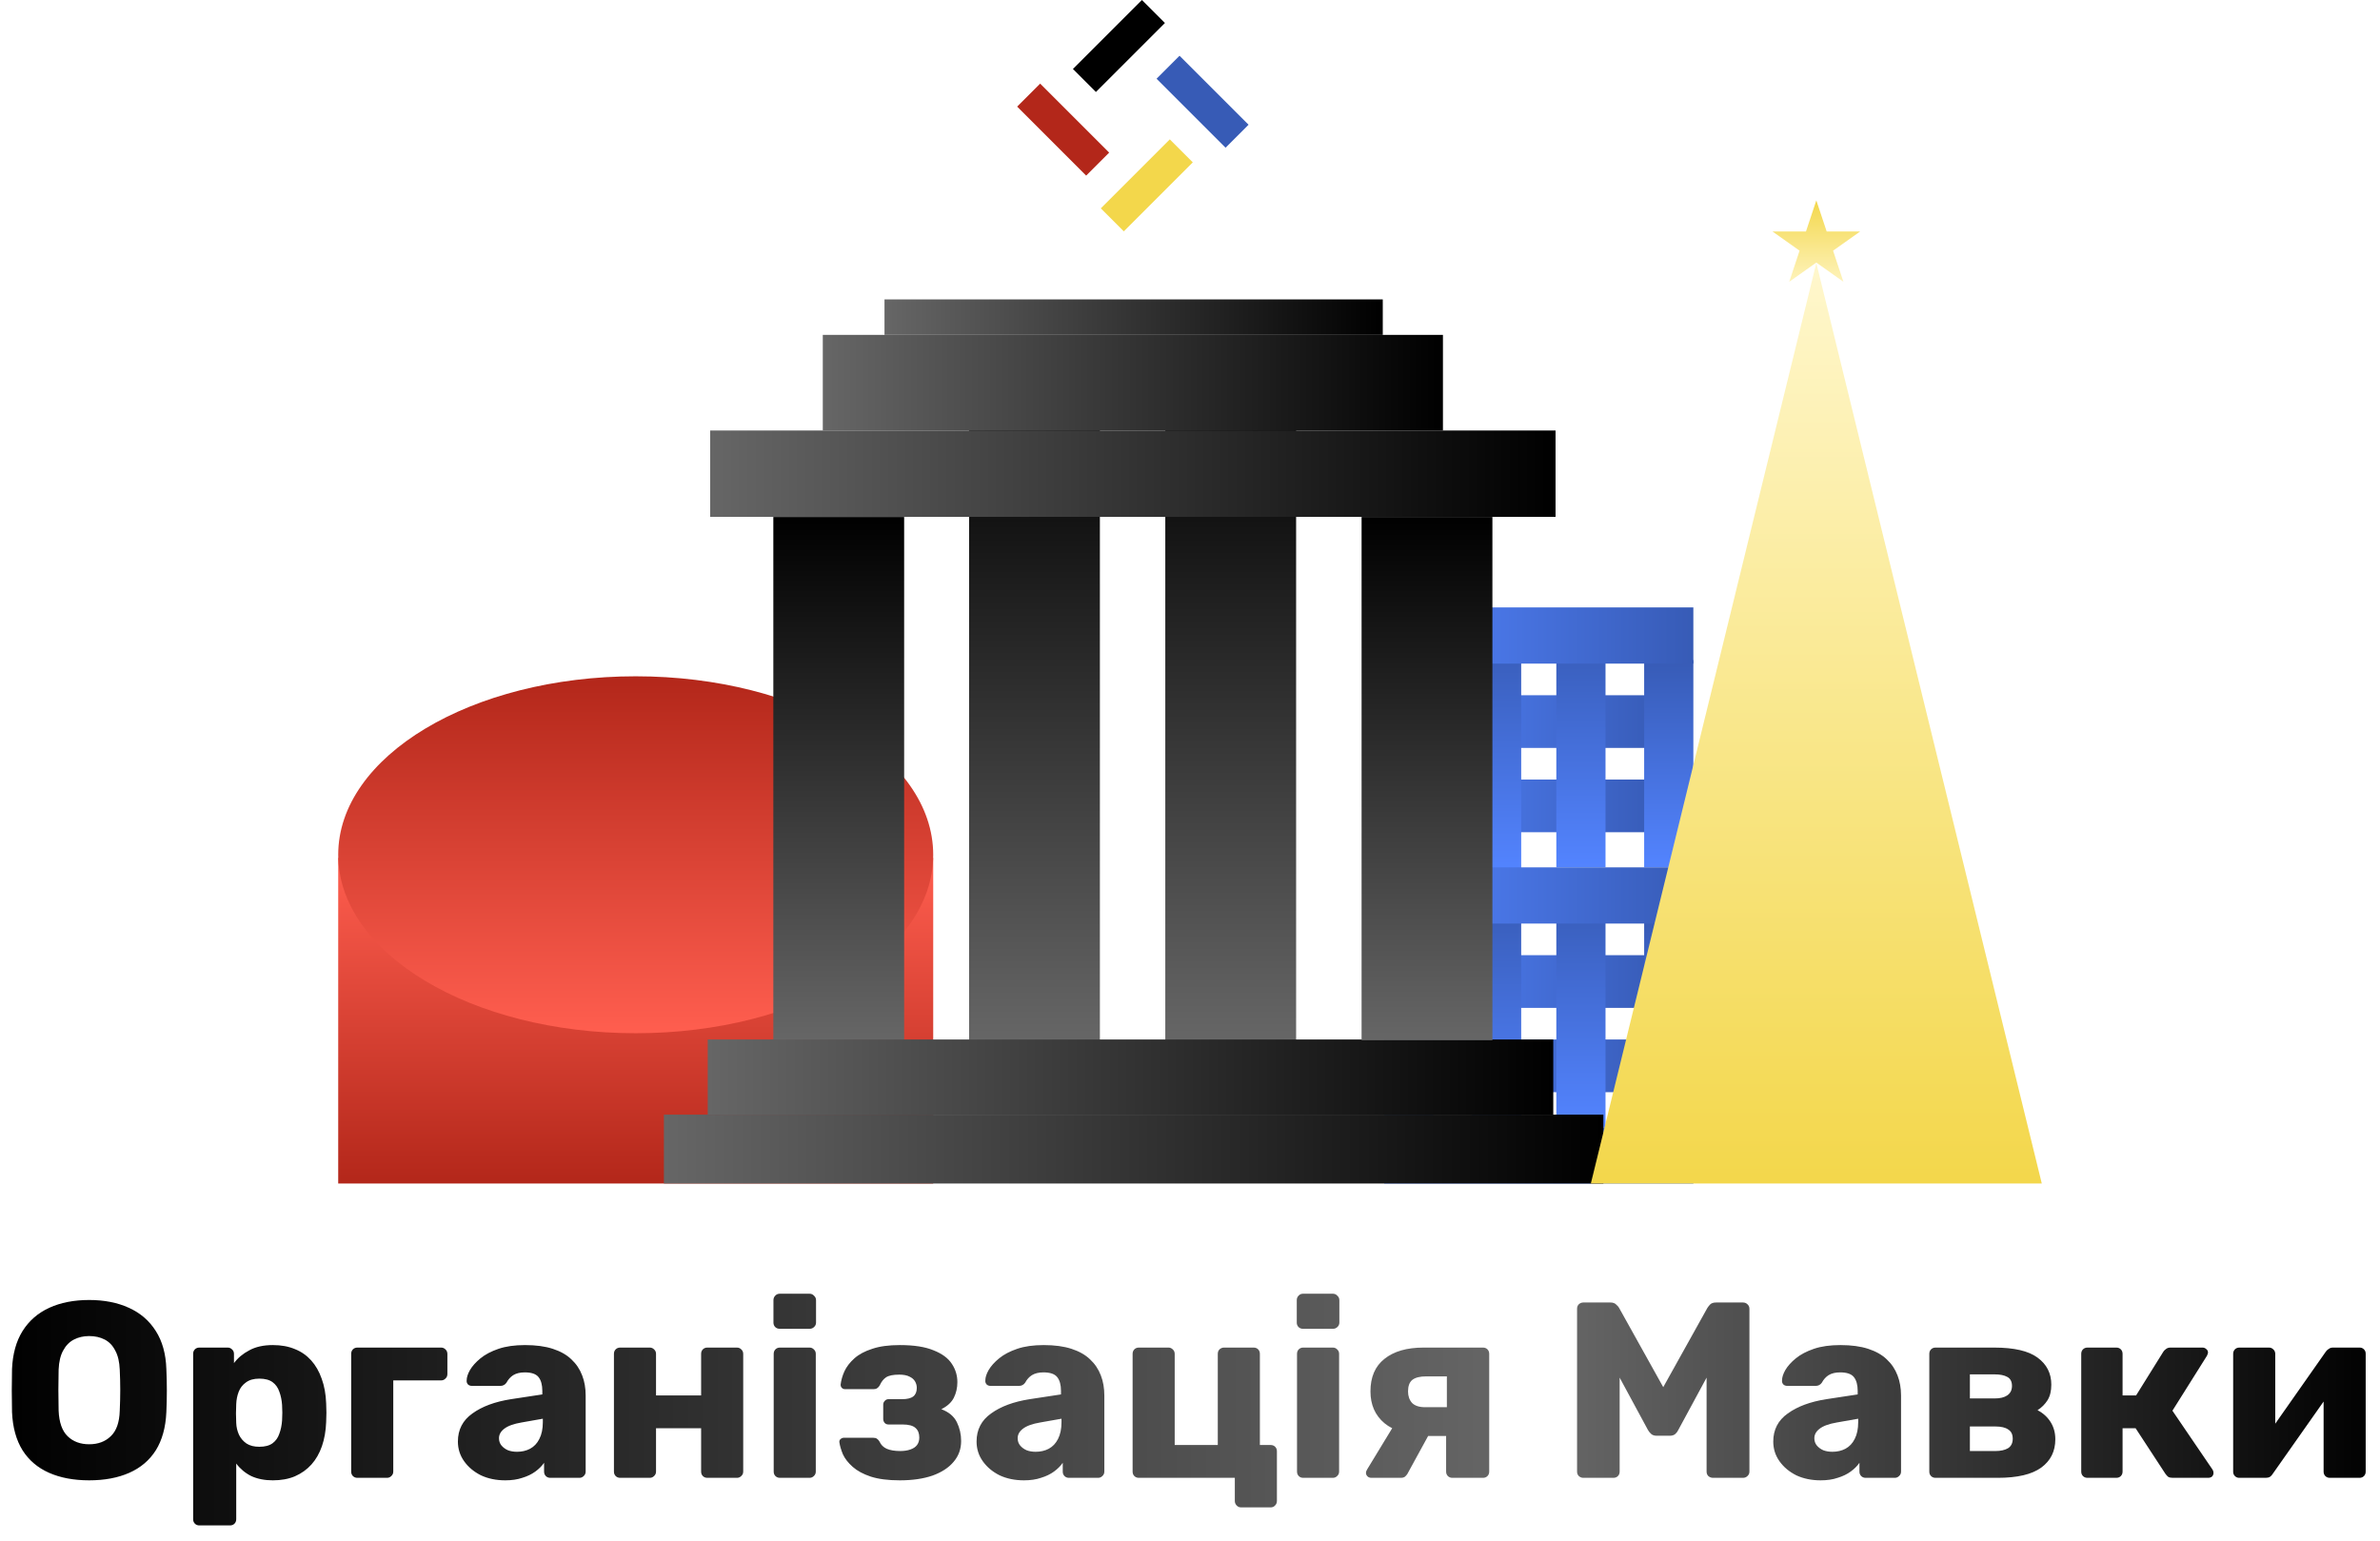
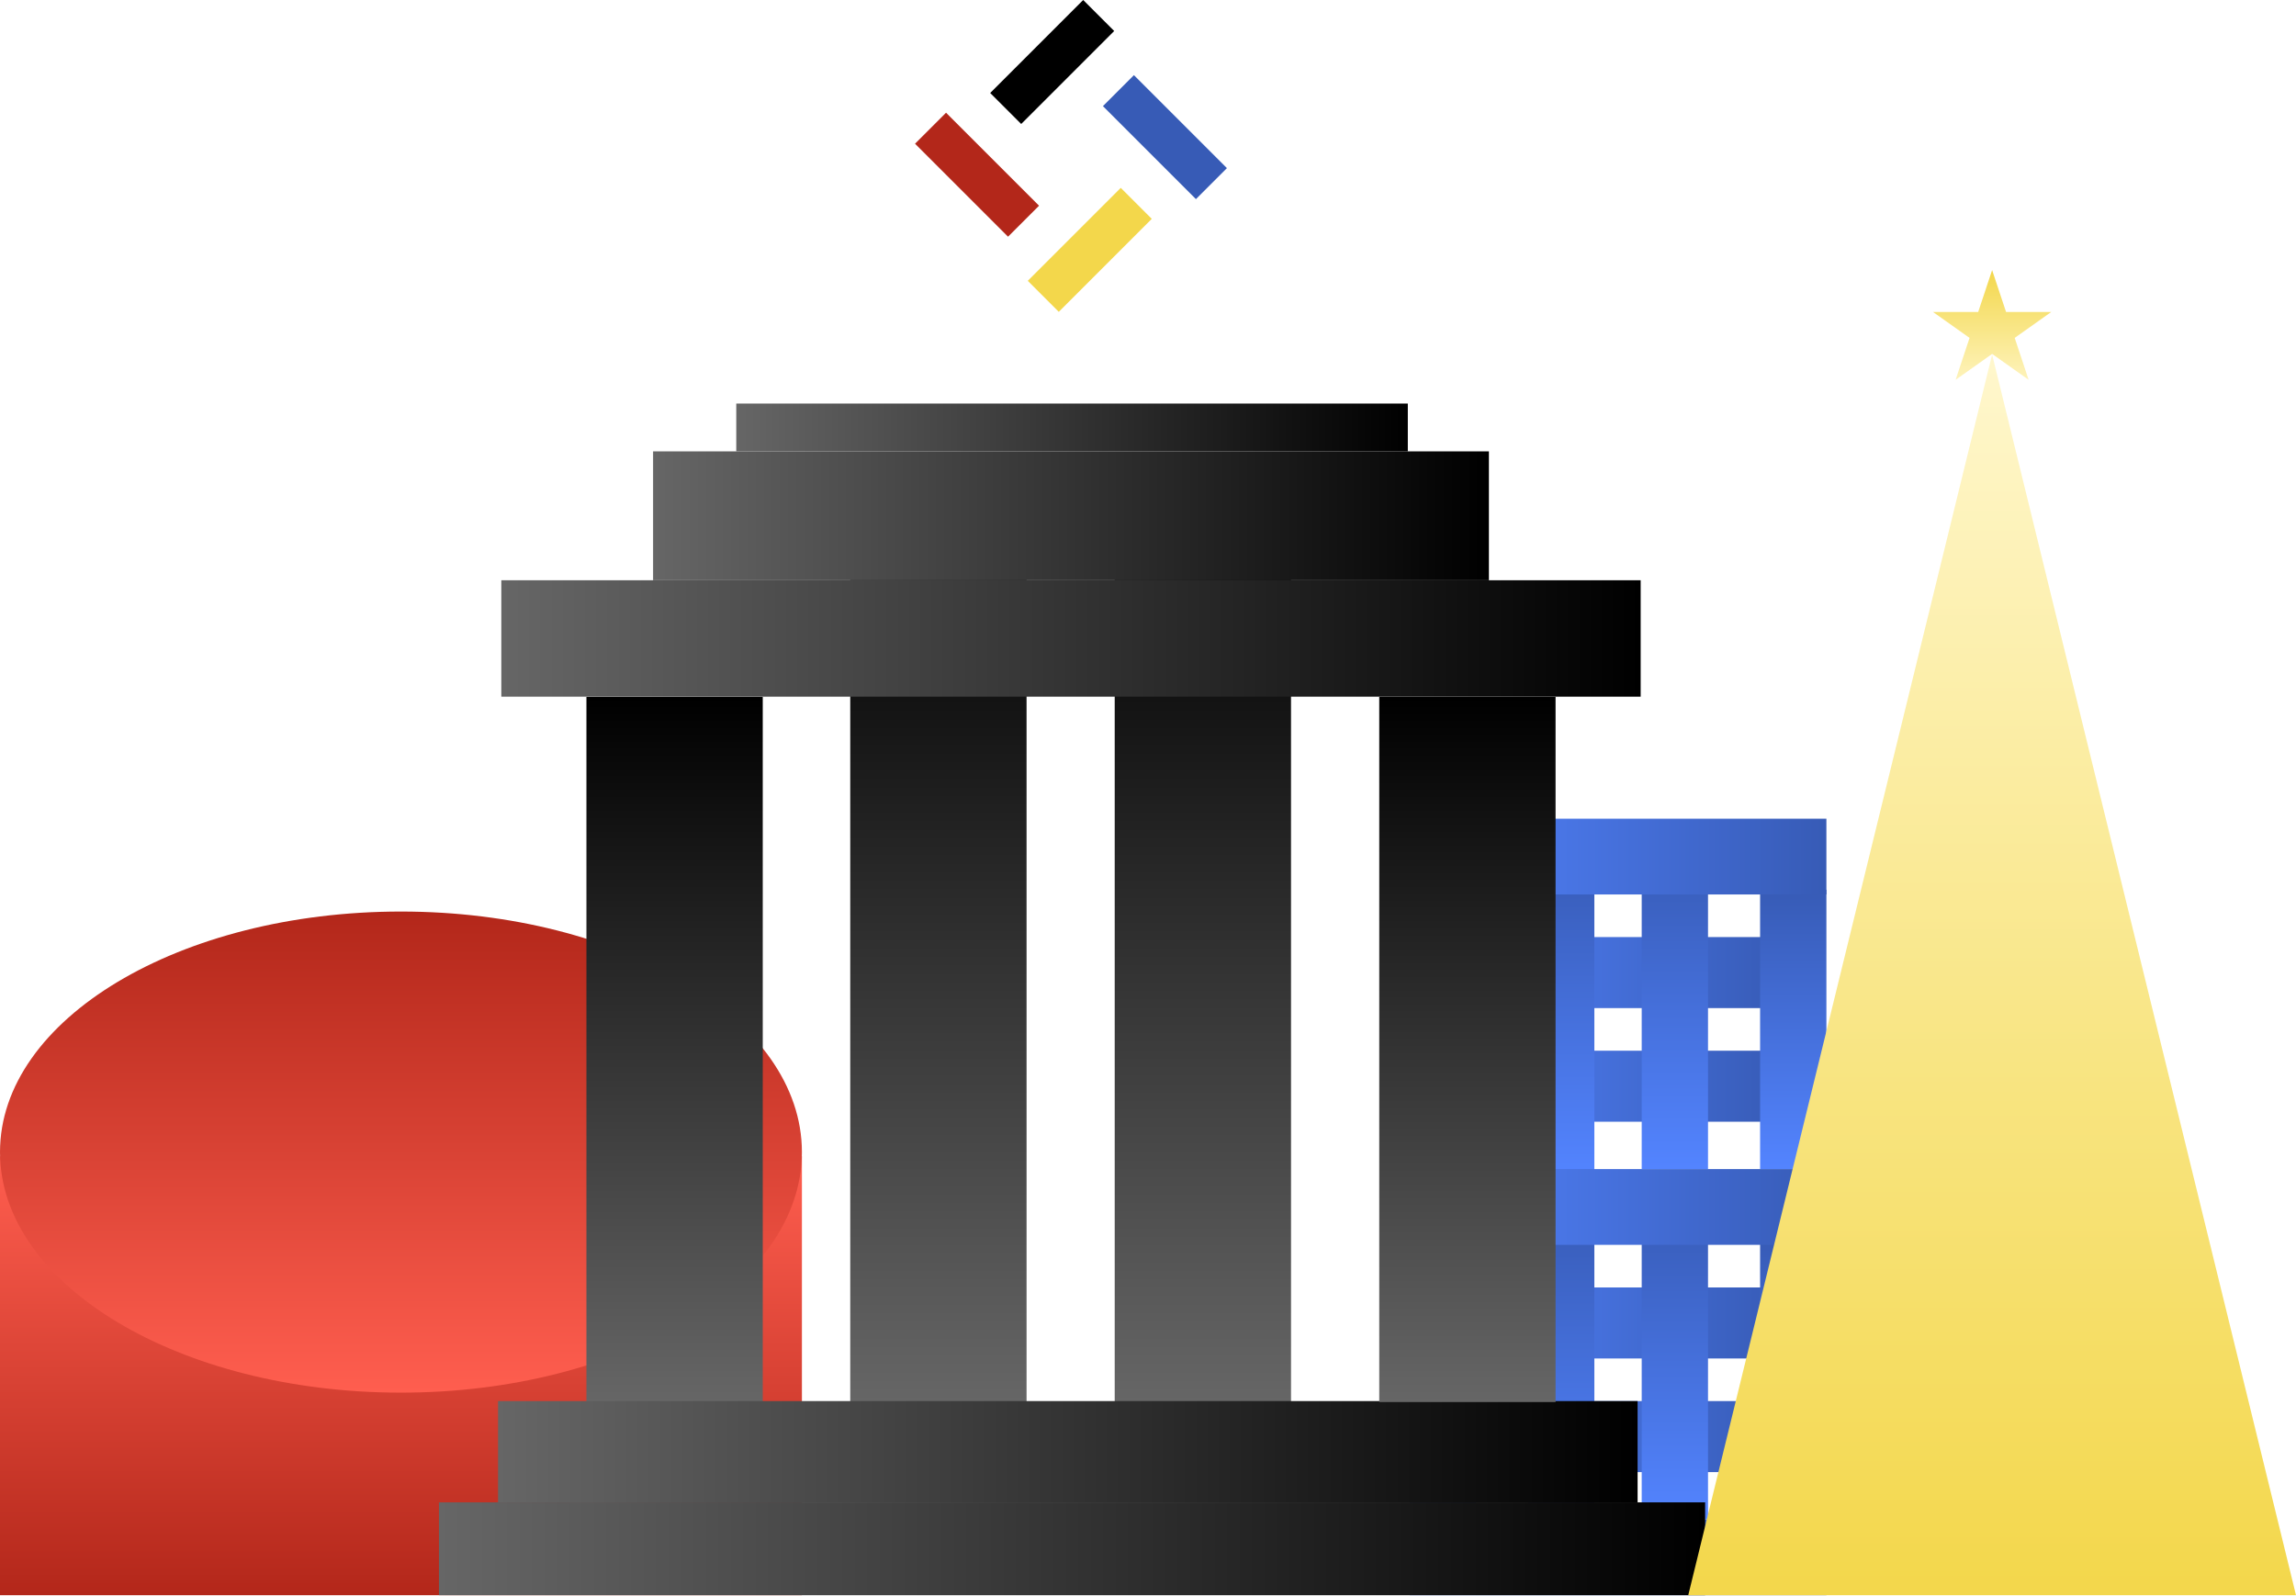
- <svg xmlns="http://www.w3.org/2000/svg" viewBox="0 0 380 246" fill="none">
-   <path d="M14.24 236.4C11.787 236.4 9.653 236 7.84 235.2C6.027 234.4 4.613 233.2 3.6 231.6C2.587 229.973 2.027 227.947 1.92 225.52C1.893 224.373 1.88 223.227 1.88 222.08C1.88 220.933 1.893 219.773 1.92 218.6C2.027 216.2 2.587 214.187 3.6 212.56C4.64 210.907 6.067 209.667 7.88 208.84C9.693 208.013 11.813 207.6 14.24 207.6C16.64 207.6 18.747 208.013 20.56 208.84C22.4 209.667 23.84 210.907 24.88 212.56C25.92 214.187 26.48 216.2 26.56 218.6C26.613 219.773 26.64 220.933 26.64 222.08C26.64 223.227 26.613 224.373 26.56 225.52C26.453 227.947 25.893 229.973 24.88 231.6C23.867 233.2 22.453 234.4 20.64 235.2C18.827 236 16.693 236.4 14.24 236.4ZM14.24 230.64C15.653 230.64 16.8 230.213 17.68 229.36C18.587 228.507 19.067 227.147 19.12 225.28C19.173 224.107 19.2 223 19.2 221.96C19.2 220.92 19.173 219.84 19.12 218.72C19.067 217.467 18.827 216.453 18.4 215.68C18 214.88 17.44 214.293 16.72 213.92C16 213.547 15.173 213.36 14.24 213.36C13.333 213.36 12.52 213.547 11.8 213.92C11.08 214.293 10.507 214.88 10.08 215.68C9.653 216.453 9.413 217.467 9.36 218.72C9.333 219.84 9.32 220.92 9.32 221.96C9.32 223 9.333 224.107 9.36 225.28C9.44 227.147 9.92 228.507 10.8 229.36C11.68 230.213 12.827 230.64 14.24 230.64ZM31.837 243.6C31.543 243.6 31.303 243.507 31.117 243.32C30.93 243.133 30.837 242.893 30.837 242.6V216.2C30.837 215.907 30.93 215.667 31.117 215.48C31.303 215.293 31.543 215.2 31.837 215.2H36.357C36.623 215.2 36.85 215.293 37.037 215.48C37.25 215.667 37.357 215.907 37.357 216.2V217.68C37.97 216.853 38.783 216.173 39.797 215.64C40.81 215.08 42.063 214.8 43.557 214.8C44.89 214.8 46.063 215.013 47.077 215.44C48.09 215.84 48.957 216.44 49.677 217.24C50.397 218.04 50.957 219.013 51.357 220.16C51.783 221.307 52.023 222.627 52.077 224.12C52.103 224.653 52.117 225.147 52.117 225.6C52.117 226.053 52.103 226.547 52.077 227.08C52.023 228.52 51.797 229.813 51.397 230.96C50.997 232.107 50.437 233.08 49.717 233.88C48.997 234.68 48.117 235.307 47.077 235.76C46.063 236.187 44.89 236.4 43.557 236.4C42.25 236.4 41.103 236.173 40.117 235.72C39.157 235.24 38.357 234.573 37.717 233.72V242.6C37.717 242.893 37.623 243.133 37.437 243.32C37.25 243.507 37.01 243.6 36.717 243.6H31.837ZM41.397 231.04C42.303 231.04 43.01 230.853 43.517 230.48C44.023 230.107 44.383 229.6 44.597 228.96C44.837 228.32 44.983 227.613 45.037 226.84C45.09 226.013 45.09 225.187 45.037 224.36C44.983 223.587 44.837 222.88 44.597 222.24C44.383 221.6 44.023 221.093 43.517 220.72C43.01 220.347 42.303 220.16 41.397 220.16C40.517 220.16 39.81 220.36 39.277 220.76C38.743 221.133 38.357 221.627 38.117 222.24C37.877 222.853 37.743 223.52 37.717 224.24C37.69 224.747 37.677 225.24 37.677 225.72C37.677 226.2 37.69 226.707 37.717 227.24C37.743 227.907 37.89 228.533 38.157 229.12C38.423 229.68 38.823 230.147 39.357 230.52C39.89 230.867 40.57 231.04 41.397 231.04ZM57.071 236C56.778 236 56.538 235.907 56.351 235.72C56.164 235.533 56.071 235.293 56.071 235V216.2C56.071 215.907 56.164 215.667 56.351 215.48C56.538 215.293 56.778 215.2 57.071 215.2H70.431C70.698 215.2 70.924 215.293 71.111 215.48C71.324 215.667 71.431 215.907 71.431 216.2V219.44C71.431 219.733 71.324 219.973 71.111 220.16C70.924 220.347 70.698 220.44 70.431 220.44H62.791V235C62.791 235.293 62.684 235.533 62.471 235.72C62.284 235.907 62.058 236 61.791 236H57.071ZM80.67 236.4C79.23 236.4 77.937 236.133 76.79 235.6C75.67 235.04 74.777 234.293 74.11 233.36C73.444 232.427 73.11 231.373 73.11 230.2C73.11 228.307 73.884 226.813 75.43 225.72C76.977 224.6 79.03 223.84 81.59 223.44L86.59 222.68V222.12C86.59 221.16 86.39 220.427 85.99 219.92C85.59 219.413 84.857 219.16 83.79 219.16C83.044 219.16 82.43 219.307 81.95 219.6C81.497 219.893 81.137 220.293 80.87 220.8C80.63 221.147 80.297 221.32 79.87 221.32H75.39C75.097 221.32 74.87 221.24 74.71 221.08C74.55 220.893 74.484 220.68 74.51 220.44C74.51 219.96 74.684 219.413 75.03 218.8C75.404 218.16 75.964 217.533 76.71 216.92C77.457 216.307 78.417 215.8 79.59 215.4C80.764 215 82.177 214.8 83.83 214.8C85.564 214.8 87.044 215 88.27 215.4C89.497 215.8 90.484 216.36 91.23 217.08C92.004 217.8 92.577 218.653 92.95 219.64C93.324 220.6 93.51 221.667 93.51 222.84V235C93.51 235.293 93.404 235.533 93.19 235.72C93.004 235.907 92.777 236 92.51 236H87.87C87.577 236 87.337 235.907 87.15 235.72C86.964 235.533 86.87 235.293 86.87 235V233.6C86.524 234.107 86.057 234.573 85.47 235C84.884 235.427 84.19 235.76 83.39 236C82.617 236.267 81.71 236.4 80.67 236.4ZM82.55 231.84C83.324 231.84 84.017 231.68 84.63 231.36C85.27 231.013 85.764 230.493 86.11 229.8C86.484 229.08 86.67 228.187 86.67 227.12V226.56L83.27 227.16C82.017 227.373 81.097 227.707 80.51 228.16C79.95 228.587 79.67 229.093 79.67 229.68C79.67 230.133 79.804 230.52 80.07 230.84C80.337 231.16 80.684 231.413 81.11 231.6C81.537 231.76 82.017 231.84 82.55 231.84ZM99.024 236C98.731 236 98.491 235.907 98.304 235.72C98.117 235.533 98.024 235.293 98.024 235V216.2C98.024 215.907 98.117 215.667 98.304 215.48C98.491 215.293 98.731 215.2 99.024 215.2H103.744C104.011 215.2 104.237 215.293 104.424 215.48C104.637 215.667 104.744 215.907 104.744 216.2V222.84H111.944V216.2C111.944 215.907 112.037 215.667 112.224 215.48C112.411 215.293 112.651 215.2 112.944 215.2H117.664C117.931 215.2 118.157 215.293 118.344 215.48C118.557 215.667 118.664 215.907 118.664 216.2V235C118.664 235.293 118.557 235.533 118.344 235.72C118.157 235.907 117.931 236 117.664 236H112.944C112.651 236 112.411 235.907 112.224 235.72C112.037 235.533 111.944 235.293 111.944 235V228.08H104.744V235C104.744 235.293 104.637 235.533 104.424 235.72C104.237 235.907 104.011 236 103.744 236H99.024ZM124.532 236C124.239 236 123.999 235.907 123.812 235.72C123.625 235.533 123.532 235.293 123.532 235V216.2C123.532 215.907 123.625 215.667 123.812 215.48C123.999 215.293 124.239 215.2 124.532 215.2H129.252C129.519 215.2 129.745 215.293 129.932 215.48C130.145 215.667 130.252 215.907 130.252 216.2V235C130.252 235.293 130.145 235.533 129.932 235.72C129.745 235.907 129.519 236 129.252 236H124.532ZM124.492 212.2C124.199 212.2 123.959 212.107 123.772 211.92C123.585 211.733 123.492 211.493 123.492 211.2V207.64C123.492 207.347 123.585 207.107 123.772 206.92C123.959 206.707 124.199 206.6 124.492 206.6H129.252C129.545 206.6 129.785 206.707 129.972 206.92C130.185 207.107 130.292 207.347 130.292 207.64V211.2C130.292 211.493 130.185 211.733 129.972 211.92C129.785 212.107 129.545 212.2 129.252 212.2H124.492ZM143.658 236.4C141.791 236.4 140.245 236.2 139.018 235.8C137.818 235.4 136.858 234.88 136.138 234.24C135.418 233.6 134.898 232.933 134.578 232.24C134.285 231.52 134.098 230.88 134.018 230.32C133.991 230.107 134.058 229.933 134.218 229.8C134.378 229.667 134.551 229.6 134.738 229.6H139.378C139.671 229.6 139.885 229.653 140.018 229.76C140.178 229.867 140.311 230.013 140.418 230.2C140.658 230.733 141.045 231.12 141.578 231.36C142.138 231.6 142.858 231.72 143.738 231.72C144.351 231.72 144.885 231.64 145.338 231.48C145.818 231.32 146.178 231.08 146.418 230.76C146.658 230.44 146.778 230.04 146.778 229.56C146.778 228.893 146.578 228.387 146.178 228.04C145.778 227.667 145.085 227.48 144.098 227.48H141.858C141.618 227.48 141.418 227.4 141.258 227.24C141.098 227.053 141.018 226.84 141.018 226.6V224.32C141.018 224.08 141.098 223.88 141.258 223.72C141.418 223.533 141.618 223.44 141.858 223.44H144.018C144.845 223.44 145.445 223.293 145.818 223C146.191 222.707 146.378 222.253 146.378 221.64C146.378 221.267 146.285 220.92 146.098 220.6C145.911 220.28 145.618 220.027 145.218 219.84C144.818 219.627 144.271 219.52 143.578 219.52C142.591 219.52 141.885 219.667 141.458 219.96C141.058 220.227 140.725 220.653 140.458 221.24C140.351 221.427 140.218 221.573 140.058 221.68C139.925 221.787 139.711 221.84 139.418 221.84H134.938C134.725 221.84 134.551 221.773 134.418 221.64C134.285 221.507 134.218 221.333 134.218 221.12C134.298 220.427 134.498 219.72 134.818 219C135.165 218.253 135.698 217.56 136.418 216.92C137.138 216.28 138.085 215.773 139.258 215.4C140.431 215 141.898 214.8 143.658 214.8C145.925 214.8 147.725 215.08 149.058 215.64C150.418 216.173 151.391 216.893 151.978 217.8C152.565 218.68 152.858 219.653 152.858 220.72C152.858 221.627 152.671 222.453 152.298 223.2C151.925 223.947 151.258 224.56 150.298 225.04C151.498 225.493 152.325 226.187 152.778 227.12C153.231 228.053 153.458 229.053 153.458 230.12C153.458 231.4 153.058 232.507 152.258 233.44C151.485 234.373 150.365 235.107 148.898 235.64C147.431 236.147 145.685 236.4 143.658 236.4ZM163.483 236.4C162.043 236.4 160.749 236.133 159.603 235.6C158.483 235.04 157.589 234.293 156.923 233.36C156.256 232.427 155.923 231.373 155.923 230.2C155.923 228.307 156.696 226.813 158.243 225.72C159.789 224.6 161.843 223.84 164.403 223.44L169.403 222.68V222.12C169.403 221.16 169.203 220.427 168.803 219.92C168.403 219.413 167.669 219.16 166.603 219.16C165.856 219.16 165.243 219.307 164.763 219.6C164.309 219.893 163.949 220.293 163.683 220.8C163.443 221.147 163.109 221.32 162.683 221.32H158.203C157.909 221.32 157.683 221.24 157.523 221.08C157.363 220.893 157.296 220.68 157.323 220.44C157.323 219.96 157.496 219.413 157.843 218.8C158.216 218.16 158.776 217.533 159.523 216.92C160.269 216.307 161.229 215.8 162.403 215.4C163.576 215 164.989 214.8 166.643 214.8C168.376 214.8 169.856 215 171.083 215.4C172.309 215.8 173.296 216.36 174.043 217.08C174.816 217.8 175.389 218.653 175.763 219.64C176.136 220.6 176.323 221.667 176.323 222.84V235C176.323 235.293 176.216 235.533 176.003 235.72C175.816 235.907 175.589 236 175.323 236H170.683C170.389 236 170.149 235.907 169.963 235.72C169.776 235.533 169.683 235.293 169.683 235V233.6C169.336 234.107 168.869 234.573 168.283 235C167.696 235.427 167.003 235.76 166.203 236C165.429 236.267 164.523 236.4 163.483 236.4ZM165.363 231.84C166.136 231.84 166.829 231.68 167.443 231.36C168.083 231.013 168.576 230.493 168.923 229.8C169.296 229.08 169.483 228.187 169.483 227.12V226.56L166.083 227.16C164.829 227.373 163.909 227.707 163.323 228.16C162.763 228.587 162.483 229.093 162.483 229.68C162.483 230.133 162.616 230.52 162.883 230.84C163.149 231.16 163.496 231.413 163.923 231.6C164.349 231.76 164.829 231.84 165.363 231.84ZM198.157 240.72C197.863 240.72 197.623 240.613 197.437 240.4C197.25 240.213 197.157 239.973 197.157 239.68V236H181.837C181.543 236 181.303 235.907 181.117 235.72C180.93 235.533 180.837 235.293 180.837 235V216.2C180.837 215.907 180.93 215.667 181.117 215.48C181.303 215.293 181.543 215.2 181.837 215.2H186.557C186.823 215.2 187.05 215.293 187.237 215.48C187.45 215.667 187.557 215.907 187.557 216.2V230.76H194.437V216.2C194.437 215.907 194.53 215.667 194.717 215.48C194.93 215.293 195.17 215.2 195.437 215.2H200.157C200.45 215.2 200.69 215.293 200.877 215.48C201.063 215.667 201.157 215.907 201.157 216.2V230.76H202.877C203.17 230.76 203.41 230.853 203.597 231.04C203.783 231.227 203.877 231.467 203.877 231.76V239.68C203.877 239.973 203.783 240.213 203.597 240.4C203.41 240.613 203.17 240.72 202.877 240.72H198.157ZM208.087 236C207.793 236 207.553 235.907 207.367 235.72C207.18 235.533 207.087 235.293 207.087 235V216.2C207.087 215.907 207.18 215.667 207.367 215.48C207.553 215.293 207.793 215.2 208.087 215.2H212.807C213.073 215.2 213.3 215.293 213.487 215.48C213.7 215.667 213.807 215.907 213.807 216.2V235C213.807 235.293 213.7 235.533 213.487 235.72C213.3 235.907 213.073 236 212.807 236H208.087ZM208.047 212.2C207.753 212.2 207.513 212.107 207.327 211.92C207.14 211.733 207.047 211.493 207.047 211.2V207.64C207.047 207.347 207.14 207.107 207.327 206.92C207.513 206.707 207.753 206.6 208.047 206.6H212.807C213.1 206.6 213.34 206.707 213.527 206.92C213.74 207.107 213.847 207.347 213.847 207.64V211.2C213.847 211.493 213.74 211.733 213.527 211.92C213.34 212.107 213.1 212.2 212.807 212.2H208.047ZM231.893 236C231.599 236 231.359 235.907 231.173 235.72C230.986 235.533 230.893 235.293 230.893 235V229.32H227.533V229.12C224.706 229.12 222.546 228.507 221.053 227.28C219.559 226.027 218.813 224.333 218.813 222.2C218.813 219.907 219.559 218.173 221.053 217C222.546 215.8 224.626 215.2 227.293 215.2H236.773C237.066 215.2 237.306 215.293 237.493 215.48C237.679 215.667 237.773 215.907 237.773 216.2V235C237.773 235.293 237.679 235.533 237.493 235.72C237.306 235.907 237.066 236 236.773 236H231.893ZM218.973 236C218.706 236 218.493 235.92 218.333 235.76C218.173 235.6 218.093 235.413 218.093 235.2C218.093 235.12 218.106 235.04 218.133 234.96C218.186 234.853 218.239 234.747 218.293 234.64L222.573 227.6L228.413 228.6L224.693 235.4C224.586 235.56 224.453 235.707 224.293 235.84C224.133 235.947 223.946 236 223.733 236H218.973ZM227.533 224.72H231.013V219.8H227.693C226.706 219.8 225.973 219.987 225.493 220.36C225.039 220.733 224.813 221.347 224.813 222.2C224.813 222.947 225.026 223.56 225.453 224.04C225.906 224.493 226.599 224.72 227.533 224.72Z" fill="url(#paint0_linear_0_1)" />
-   <path d="M252.8 236C252.533 236 252.293 235.907 252.08 235.72C251.893 235.533 251.8 235.293 251.8 235V209C251.8 208.707 251.893 208.467 252.08 208.28C252.293 208.093 252.533 208 252.8 208H257.12C257.547 208 257.867 208.12 258.08 208.36C258.32 208.573 258.467 208.747 258.52 208.88L265.56 221.52L272.6 208.88C272.68 208.747 272.813 208.573 273 208.36C273.213 208.12 273.547 208 274 208H278.28C278.573 208 278.813 208.093 279 208.28C279.213 208.467 279.32 208.707 279.32 209V235C279.32 235.293 279.213 235.533 279 235.72C278.813 235.907 278.573 236 278.28 236H273.52C273.227 236 272.973 235.907 272.76 235.72C272.573 235.533 272.48 235.293 272.48 235V220L267.96 228.36C267.853 228.6 267.693 228.813 267.48 229C267.267 229.187 266.973 229.28 266.6 229.28H264.52C264.147 229.28 263.853 229.187 263.64 229C263.427 228.813 263.253 228.6 263.12 228.36L258.6 220V235C258.6 235.293 258.507 235.533 258.32 235.72C258.133 235.907 257.893 236 257.6 236H252.8ZM290.686 236.4C289.246 236.4 287.953 236.133 286.806 235.6C285.686 235.04 284.793 234.293 284.126 233.36C283.459 232.427 283.126 231.373 283.126 230.2C283.126 228.307 283.899 226.813 285.446 225.72C286.993 224.6 289.046 223.84 291.606 223.44L296.606 222.68V222.12C296.606 221.16 296.406 220.427 296.006 219.92C295.606 219.413 294.873 219.16 293.806 219.16C293.059 219.16 292.446 219.307 291.966 219.6C291.513 219.893 291.153 220.293 290.886 220.8C290.646 221.147 290.313 221.32 289.886 221.32H285.406C285.113 221.32 284.886 221.24 284.726 221.08C284.566 220.893 284.499 220.68 284.526 220.44C284.526 219.96 284.699 219.413 285.046 218.8C285.419 218.16 285.979 217.533 286.726 216.92C287.473 216.307 288.433 215.8 289.606 215.4C290.779 215 292.193 214.8 293.846 214.8C295.579 214.8 297.059 215 298.286 215.4C299.513 215.8 300.499 216.36 301.246 217.08C302.019 217.8 302.593 218.653 302.966 219.64C303.339 220.6 303.526 221.667 303.526 222.84V235C303.526 235.293 303.419 235.533 303.206 235.72C303.019 235.907 302.793 236 302.526 236H297.886C297.593 236 297.353 235.907 297.166 235.72C296.979 235.533 296.886 235.293 296.886 235V233.6C296.539 234.107 296.073 234.573 295.486 235C294.899 235.427 294.206 235.76 293.406 236C292.633 236.267 291.726 236.4 290.686 236.4ZM292.566 231.84C293.339 231.84 294.033 231.68 294.646 231.36C295.286 231.013 295.779 230.493 296.126 229.8C296.499 229.08 296.686 228.187 296.686 227.12V226.56L293.286 227.16C292.033 227.373 291.113 227.707 290.526 228.16C289.966 228.587 289.686 229.093 289.686 229.68C289.686 230.133 289.819 230.52 290.086 230.84C290.353 231.16 290.699 231.413 291.126 231.6C291.553 231.76 292.033 231.84 292.566 231.84ZM309.04 236C308.746 236 308.506 235.907 308.32 235.72C308.133 235.533 308.04 235.293 308.04 235V216.2C308.04 215.907 308.133 215.667 308.32 215.48C308.506 215.293 308.746 215.2 309.04 215.2H318.4C321.573 215.2 323.88 215.733 325.32 216.8C326.786 217.867 327.52 219.307 327.52 221.12C327.52 222.133 327.32 222.96 326.92 223.6C326.52 224.24 325.986 224.773 325.32 225.2C326.2 225.653 326.893 226.28 327.4 227.08C327.906 227.88 328.16 228.8 328.16 229.84C328.16 231.76 327.413 233.267 325.92 234.36C324.426 235.453 322.106 236 318.96 236H309.04ZM314.52 231.72H318.6C319.426 231.72 320.093 231.573 320.6 231.28C321.106 230.96 321.36 230.453 321.36 229.76C321.36 229.067 321.12 228.573 320.64 228.28C320.186 227.96 319.506 227.8 318.6 227.8H314.52V231.72ZM314.52 223.32H318.52C319.346 223.32 320 223.16 320.48 222.84C320.986 222.493 321.24 221.987 321.24 221.32C321.24 220.627 320.986 220.147 320.48 219.88C320 219.613 319.346 219.48 318.52 219.48H314.52V223.32ZM333.298 236C333.004 236 332.764 235.907 332.577 235.72C332.391 235.533 332.298 235.293 332.298 235V216.2C332.298 215.907 332.391 215.667 332.577 215.48C332.764 215.293 333.004 215.2 333.298 215.2H337.898C338.191 215.2 338.431 215.293 338.618 215.48C338.804 215.667 338.898 215.907 338.898 216.2V222.84H341.058L345.418 215.84C345.498 215.707 345.631 215.573 345.818 215.44C346.004 215.28 346.244 215.2 346.538 215.2H351.658C351.898 215.2 352.098 215.28 352.258 215.44C352.444 215.573 352.537 215.76 352.537 216C352.537 216.08 352.511 216.173 352.458 216.28C352.431 216.387 352.391 216.48 352.338 216.56L346.858 225.28L353.258 234.68C353.364 234.84 353.418 235.013 353.418 235.2C353.418 235.44 353.338 235.64 353.178 235.8C353.018 235.933 352.804 236 352.537 236H346.898C346.604 236 346.364 235.947 346.178 235.84C346.018 235.707 345.871 235.547 345.738 235.36L340.978 228.08H338.898V235C338.898 235.293 338.804 235.533 338.618 235.72C338.431 235.907 338.191 236 337.898 236H333.298ZM357.515 236C357.249 236 357.022 235.907 356.835 235.72C356.649 235.533 356.555 235.307 356.555 235.04V216.2C356.555 215.907 356.649 215.667 356.835 215.48C357.022 215.293 357.262 215.2 357.555 215.2H362.275C362.542 215.2 362.769 215.293 362.955 215.48C363.169 215.667 363.275 215.907 363.275 216.2V230.8L361.475 229.92L371.355 215.84C371.489 215.653 371.649 215.507 371.835 215.4C372.022 215.267 372.235 215.2 372.475 215.2H376.755C377.022 215.2 377.249 215.293 377.435 215.48C377.622 215.667 377.715 215.893 377.715 216.16V235C377.715 235.293 377.622 235.533 377.435 235.72C377.249 235.907 377.009 236 376.715 236H371.995C371.702 236 371.462 235.907 371.275 235.72C371.089 235.533 370.995 235.293 370.995 235V220.84L372.835 221.2L362.875 235.36C362.769 235.547 362.622 235.707 362.435 235.84C362.249 235.947 362.022 236 361.755 236H357.515Z" fill="url(#paint1_linear_0_1)" />
-   <rect width="5.193" height="15.58" transform="matrix(0.707107 -0.707106 0.707107 0.707106 162.403 17.0259)" fill="#B3271A" />
-   <rect width="5.193" height="15.58" transform="matrix(-0.707107 -0.707106 0.707107 -0.707106 179.43 36.9453)" fill="#F3D74B" />
-   <rect width="5.193" height="15.58" transform="matrix(-0.707107 0.707106 -0.707107 -0.707106 199.349 19.9187)" fill="#375BB6" />
-   <rect width="5.193" height="15.58" transform="matrix(0.707107 0.707106 -0.707107 0.707106 182.323 -0.000488281)" fill="black" />
-   <path d="M265.318 166L265.318 174.415L222.123 174.415L222.123 166L265.318 166Z" fill="url(#paint2_linear_0_1)" />
-   <rect x="265.318" y="152.537" width="8.415" height="43.195" transform="rotate(90 265.318 152.537)" fill="url(#paint3_linear_0_1)" />
-   <rect x="221.001" y="146.927" width="7.854" height="33.098" fill="url(#paint4_linear_0_1)" />
-   <path d="M248.489 142.439H256.343V180.024H248.489V142.439Z" fill="url(#paint5_linear_0_1)" />
-   <path d="M235.025 143H242.879V180.585H235.025V143Z" fill="url(#paint6_linear_0_1)" />
-   <rect x="262.513" y="146.927" width="7.854" height="33.098" fill="url(#paint7_linear_0_1)" />
-   <path d="M270.367 180.024L270.367 189L221.001 189L221.001 180.024L270.367 180.024Z" fill="url(#paint8_linear_0_1)" />
-   <path d="M265.318 124.488L265.318 132.902L222.123 132.902L222.123 124.488L265.318 124.488Z" fill="url(#paint9_linear_0_1)" />
-   <rect x="265.318" y="111.024" width="8.415" height="43.195" transform="rotate(90 265.318 111.024)" fill="url(#paint10_linear_0_1)" />
-   <rect x="221.001" y="105.415" width="7.854" height="33.098" fill="url(#paint11_linear_0_1)" />
-   <path d="M248.489 100.927H256.343V138.512H248.489V100.927Z" fill="url(#paint12_linear_0_1)" />
-   <path d="M235.025 101.488H242.879V139.073H235.025V101.488Z" fill="url(#paint13_linear_0_1)" />
-   <rect x="262.513" y="105.415" width="7.854" height="33.098" fill="url(#paint14_linear_0_1)" />
-   <path d="M270.367 97L270.367 105.976L221.001 105.976L221.001 97L270.367 97Z" fill="url(#paint15_linear_0_1)" />
-   <path d="M270.367 138.512L270.367 147.488L221.001 147.488L221.001 138.512L270.367 138.512Z" fill="url(#paint16_linear_0_1)" />
-   <rect x="149" y="189" width="95" height="52" transform="rotate(-180 149 189)" fill="url(#paint17_linear_0_1)" />
-   <ellipse cx="101.5" cy="136.5" rx="47.5" ry="28.5" fill="url(#paint18_linear_0_1)" />
-   <rect x="123.473" y="82.553" width="20.887" height="83.562" fill="url(#paint19_linear_0_1)" />
-   <path d="M186.056 63.668H206.943V166.115H186.056V63.668Z" fill="url(#paint20_linear_0_1)" />
-   <path d="M154.726 63.668H175.613V166.115H154.726V63.668Z" fill="url(#paint21_linear_0_1)" />
-   <path d="M248.001 166L248.001 178L113.001 178L113.001 166L248.001 166Z" fill="url(#paint22_linear_0_1)" />
-   <path d="M256.001 178L256.001 189L106.001 189L106.001 178L256.001 178Z" fill="url(#paint23_linear_0_1)" />
-   <path d="M248.365 68.749L248.365 82.542L113.39 82.542L113.39 68.749L248.365 68.749Z" fill="url(#paint24_linear_0_1)" />
-   <path d="M230.385 53.478L230.385 68.749L131.37 68.749L131.37 53.478L230.385 53.478Z" fill="url(#paint25_linear_0_1)" />
-   <path d="M220.779 47.812L220.779 53.477L141.223 53.477L141.223 47.812L220.779 47.812Z" fill="url(#paint26_linear_0_1)" />
-   <rect x="217.396" y="82.553" width="20.887" height="83.562" fill="url(#paint27_linear_0_1)" />
-   <path d="M290.001 32L291.653 36.966H297.001L292.675 40.034L294.327 45L290.001 41.931L285.675 45L287.327 40.034L283.001 36.966H288.349L290.001 32Z" fill="url(#paint28_linear_0_1)" />
-   <path d="M290.001 42L326.001 189H254.001L290.001 42Z" fill="url(#paint29_linear_0_1)" />
+ <svg xmlns="http://www.w3.org/2000/svg" viewBox="0 0 272 189" fill="none">
+   <rect width="5.193" height="15.58" transform="matrix(0.707107 -0.707106 0.707107 0.707106 108.403 17.0264)" fill="#B3271A" />
+   <rect width="5.193" height="15.58" transform="matrix(-0.707107 -0.707106 0.707107 -0.707106 125.43 36.9458)" fill="#F3D74B" />
+   <rect width="5.193" height="15.58" transform="matrix(-0.707107 0.707106 -0.707107 -0.707106 145.349 19.9192)" fill="#375BB6" />
+   <rect width="5.193" height="15.58" transform="matrix(0.707107 0.707106 -0.707107 0.707106 128.323 0)" fill="black" />
+   <path d="M211.318 166L211.318 174.415L168.123 174.415L168.123 166L211.318 166Z" fill="url(#paint0_linear_1559_5)" />
+   <rect x="211.318" y="152.537" width="8.415" height="43.195" transform="rotate(90 211.318 152.537)" fill="url(#paint1_linear_1559_5)" />
+   <rect x="167.001" y="146.927" width="7.854" height="33.098" fill="url(#paint2_linear_1559_5)" />
+   <path d="M194.489 142.439H202.343V180.025H194.489V142.439Z" fill="url(#paint3_linear_1559_5)" />
+   <path d="M181.025 143H188.879V180.586H181.025V143Z" fill="url(#paint4_linear_1559_5)" />
+   <rect x="208.513" y="146.927" width="7.854" height="33.098" fill="url(#paint5_linear_1559_5)" />
+   <path d="M216.367 180.025L216.367 189.001L167.001 189.001L167.001 180.025L216.367 180.025Z" fill="url(#paint6_linear_1559_5)" />
+   <path d="M211.318 124.488L211.318 132.903L168.123 132.903L168.123 124.488L211.318 124.488Z" fill="url(#paint7_linear_1559_5)" />
+   <rect x="211.318" y="111.025" width="8.415" height="43.195" transform="rotate(90 211.318 111.025)" fill="url(#paint8_linear_1559_5)" />
+   <rect x="167.001" y="105.415" width="7.854" height="33.098" fill="url(#paint9_linear_1559_5)" />
+   <path d="M194.489 100.927H202.343V138.513H194.489V100.927Z" fill="url(#paint10_linear_1559_5)" />
+   <path d="M181.025 101.488H188.879V139.074H181.025V101.488Z" fill="url(#paint11_linear_1559_5)" />
+   <rect x="208.513" y="105.415" width="7.854" height="33.098" fill="url(#paint12_linear_1559_5)" />
+   <path d="M216.367 97.001L216.367 105.976L167.001 105.976L167.001 97.001L216.367 97.001Z" fill="url(#paint13_linear_1559_5)" />
+   <path d="M216.367 138.513L216.367 147.488L167.001 147.488L167.001 138.513L216.367 138.513Z" fill="url(#paint14_linear_1559_5)" />
+   <rect x="95" y="189" width="95" height="52" transform="rotate(-180 95 189)" fill="url(#paint15_linear_1559_5)" />
+   <ellipse cx="47.5" cy="136.5" rx="47.5" ry="28.5" fill="url(#paint16_linear_1559_5)" />
+   <rect x="69.473" y="82.553" width="20.887" height="83.562" fill="url(#paint17_linear_1559_5)" />
+   <path d="M132.056 63.668H152.943V166.116H132.056V63.668Z" fill="url(#paint18_linear_1559_5)" />
+   <path d="M100.726 63.669H121.613V166.116H100.726V63.669Z" fill="url(#paint19_linear_1559_5)" />
+   <path d="M194.001 166L194.001 178L59.001 178L59.001 166L194.001 166Z" fill="url(#paint20_linear_1559_5)" />
+   <path d="M202.001 178L202.001 189L52.001 189L52.001 178L202.001 178Z" fill="url(#paint21_linear_1559_5)" />
+   <path d="M194.365 68.749L194.365 82.542L59.39 82.542L59.39 68.749L194.365 68.749Z" fill="url(#paint22_linear_1559_5)" />
+   <path d="M176.385 53.478L176.385 68.749L77.37 68.749L77.37 53.478L176.385 53.478Z" fill="url(#paint23_linear_1559_5)" />
+   <path d="M166.779 47.813L166.779 53.478L87.223 53.478L87.223 47.813L166.779 47.813Z" fill="url(#paint24_linear_1559_5)" />
+   <rect x="163.396" y="82.553" width="20.887" height="83.562" fill="url(#paint25_linear_1559_5)" />
+   <path d="M236.001 32.001L237.653 36.966H243.001L238.675 40.035L240.327 45.001L236.001 41.932L231.675 45.001L233.327 40.035L229.001 36.966H234.349L236.001 32.001Z" fill="url(#paint26_linear_1559_5)" />
+   <path d="M236.001 42.001L272.001 189H200.001L236.001 42.001Z" fill="url(#paint27_linear_1559_5)" />
  <defs>
-     <linearGradient id="paint0_linear_0_1" x1="0" y1="222.5" x2="241" y2="222.5" gradientUnits="userSpaceOnUse">
+     <linearGradient id="paint0_linear_1559_5" x1="211.318" y1="169.086" x2="168.123" y2="169.086" gradientUnits="userSpaceOnUse">
+       <stop stop-color="#375BB6" />
+       <stop offset="1" stop-color="#5384FF" />
+     </linearGradient>
+     <linearGradient id="paint1_linear_1559_5" x1="215.526" y1="152.537" x2="215.526" y2="195.732" gradientUnits="userSpaceOnUse">
+       <stop stop-color="#375BB6" />
+       <stop offset="1" stop-color="#5384FF" />
+     </linearGradient>
+     <linearGradient id="paint2_linear_1559_5" x1="170.928" y1="146.927" x2="170.928" y2="180.025" gradientUnits="userSpaceOnUse">
+       <stop stop-color="#375BB6" />
+       <stop offset="1" stop-color="#5384FF" />
+     </linearGradient>
+     <linearGradient id="paint3_linear_1559_5" x1="198.416" y1="142.439" x2="198.416" y2="180.025" gradientUnits="userSpaceOnUse">
+       <stop stop-color="#375BB6" />
+       <stop offset="1" stop-color="#5384FF" />
+     </linearGradient>
+     <linearGradient id="paint4_linear_1559_5" x1="184.952" y1="143" x2="184.952" y2="180.586" gradientUnits="userSpaceOnUse">
+       <stop stop-color="#375BB6" />
+       <stop offset="1" stop-color="#5384FF" />
+     </linearGradient>
+     <linearGradient id="paint5_linear_1559_5" x1="212.44" y1="146.927" x2="212.44" y2="180.025" gradientUnits="userSpaceOnUse">
+       <stop stop-color="#375BB6" />
+       <stop offset="1" stop-color="#5384FF" />
+     </linearGradient>
+     <linearGradient id="paint6_linear_1559_5" x1="216.367" y1="184.513" x2="167.001" y2="184.513" gradientUnits="userSpaceOnUse">
+       <stop stop-color="#375BB6" />
+       <stop offset="1" stop-color="#5384FF" />
+     </linearGradient>
+     <linearGradient id="paint7_linear_1559_5" x1="211.318" y1="127.574" x2="168.123" y2="127.574" gradientUnits="userSpaceOnUse">
+       <stop stop-color="#375BB6" />
+       <stop offset="1" stop-color="#5384FF" />
+     </linearGradient>
+     <linearGradient id="paint8_linear_1559_5" x1="215.526" y1="111.025" x2="215.526" y2="154.22" gradientUnits="userSpaceOnUse">
+       <stop stop-color="#375BB6" />
+       <stop offset="1" stop-color="#5384FF" />
+     </linearGradient>
+     <linearGradient id="paint9_linear_1559_5" x1="170.928" y1="105.415" x2="170.928" y2="138.513" gradientUnits="userSpaceOnUse">
+       <stop stop-color="#375BB6" />
+       <stop offset="1" stop-color="#5384FF" />
+     </linearGradient>
+     <linearGradient id="paint10_linear_1559_5" x1="198.416" y1="100.927" x2="198.416" y2="138.513" gradientUnits="userSpaceOnUse">
+       <stop stop-color="#375BB6" />
+       <stop offset="1" stop-color="#5384FF" />
+     </linearGradient>
+     <linearGradient id="paint11_linear_1559_5" x1="184.952" y1="101.488" x2="184.952" y2="139.074" gradientUnits="userSpaceOnUse">
+       <stop stop-color="#375BB6" />
+       <stop offset="1" stop-color="#5384FF" />
+     </linearGradient>
+     <linearGradient id="paint12_linear_1559_5" x1="212.44" y1="105.415" x2="212.44" y2="138.513" gradientUnits="userSpaceOnUse">
+       <stop stop-color="#375BB6" />
+       <stop offset="1" stop-color="#5384FF" />
+     </linearGradient>
+     <linearGradient id="paint13_linear_1559_5" x1="216.367" y1="101.488" x2="167.001" y2="101.488" gradientUnits="userSpaceOnUse">
+       <stop stop-color="#375BB6" />
+       <stop offset="1" stop-color="#5384FF" />
+     </linearGradient>
+     <linearGradient id="paint14_linear_1559_5" x1="216.367" y1="143.001" x2="167.001" y2="143" gradientUnits="userSpaceOnUse">
+       <stop stop-color="#375BB6" />
+       <stop offset="1" stop-color="#5384FF" />
+     </linearGradient>
+     <linearGradient id="paint15_linear_1559_5" x1="142.5" y1="189" x2="142.5" y2="241" gradientUnits="userSpaceOnUse">
+       <stop stop-color="#B3271A" />
+       <stop offset="1" stop-color="#FF5E4F" />
+     </linearGradient>
+     <linearGradient id="paint16_linear_1559_5" x1="47.5" y1="108" x2="47.5" y2="165" gradientUnits="userSpaceOnUse">
+       <stop stop-color="#B3271A" />
+       <stop offset="1" stop-color="#FF5E4F" />
+     </linearGradient>
+     <linearGradient id="paint17_linear_1559_5" x1="79.916" y1="82.553" x2="79.916" y2="166.116" gradientUnits="userSpaceOnUse">
      <stop />
      <stop offset="1" stop-color="#666666" />
    </linearGradient>
-     <linearGradient id="paint1_linear_0_1" x1="249" y1="222.5" x2="380" y2="222.5" gradientUnits="userSpaceOnUse">
-       <stop stop-color="#666666" />
-       <stop offset="1" />
-     </linearGradient>
-     <linearGradient id="paint2_linear_0_1" x1="265.318" y1="169.085" x2="222.123" y2="169.085" gradientUnits="userSpaceOnUse">
-       <stop stop-color="#375BB6" />
-       <stop offset="1" stop-color="#5384FF" />
-     </linearGradient>
-     <linearGradient id="paint3_linear_0_1" x1="269.526" y1="152.537" x2="269.526" y2="195.732" gradientUnits="userSpaceOnUse">
-       <stop stop-color="#375BB6" />
-       <stop offset="1" stop-color="#5384FF" />
-     </linearGradient>
-     <linearGradient id="paint4_linear_0_1" x1="224.928" y1="146.927" x2="224.928" y2="180.024" gradientUnits="userSpaceOnUse">
-       <stop stop-color="#375BB6" />
-       <stop offset="1" stop-color="#5384FF" />
-     </linearGradient>
-     <linearGradient id="paint5_linear_0_1" x1="252.416" y1="142.439" x2="252.416" y2="180.024" gradientUnits="userSpaceOnUse">
-       <stop stop-color="#375BB6" />
-       <stop offset="1" stop-color="#5384FF" />
-     </linearGradient>
-     <linearGradient id="paint6_linear_0_1" x1="238.952" y1="143" x2="238.952" y2="180.585" gradientUnits="userSpaceOnUse">
-       <stop stop-color="#375BB6" />
-       <stop offset="1" stop-color="#5384FF" />
-     </linearGradient>
-     <linearGradient id="paint7_linear_0_1" x1="266.44" y1="146.927" x2="266.44" y2="180.024" gradientUnits="userSpaceOnUse">
-       <stop stop-color="#375BB6" />
-       <stop offset="1" stop-color="#5384FF" />
-     </linearGradient>
-     <linearGradient id="paint8_linear_0_1" x1="270.367" y1="184.512" x2="221.001" y2="184.512" gradientUnits="userSpaceOnUse">
-       <stop stop-color="#375BB6" />
-       <stop offset="1" stop-color="#5384FF" />
-     </linearGradient>
-     <linearGradient id="paint9_linear_0_1" x1="265.318" y1="127.573" x2="222.123" y2="127.573" gradientUnits="userSpaceOnUse">
-       <stop stop-color="#375BB6" />
-       <stop offset="1" stop-color="#5384FF" />
-     </linearGradient>
-     <linearGradient id="paint10_linear_0_1" x1="269.526" y1="111.024" x2="269.526" y2="154.22" gradientUnits="userSpaceOnUse">
-       <stop stop-color="#375BB6" />
-       <stop offset="1" stop-color="#5384FF" />
-     </linearGradient>
-     <linearGradient id="paint11_linear_0_1" x1="224.928" y1="105.415" x2="224.928" y2="138.512" gradientUnits="userSpaceOnUse">
-       <stop stop-color="#375BB6" />
-       <stop offset="1" stop-color="#5384FF" />
-     </linearGradient>
-     <linearGradient id="paint12_linear_0_1" x1="252.416" y1="100.927" x2="252.416" y2="138.512" gradientUnits="userSpaceOnUse">
-       <stop stop-color="#375BB6" />
-       <stop offset="1" stop-color="#5384FF" />
-     </linearGradient>
-     <linearGradient id="paint13_linear_0_1" x1="238.952" y1="101.488" x2="238.952" y2="139.073" gradientUnits="userSpaceOnUse">
-       <stop stop-color="#375BB6" />
-       <stop offset="1" stop-color="#5384FF" />
-     </linearGradient>
-     <linearGradient id="paint14_linear_0_1" x1="266.44" y1="105.415" x2="266.44" y2="138.512" gradientUnits="userSpaceOnUse">
-       <stop stop-color="#375BB6" />
-       <stop offset="1" stop-color="#5384FF" />
-     </linearGradient>
-     <linearGradient id="paint15_linear_0_1" x1="270.367" y1="101.488" x2="221.001" y2="101.488" gradientUnits="userSpaceOnUse">
-       <stop stop-color="#375BB6" />
-       <stop offset="1" stop-color="#5384FF" />
-     </linearGradient>
-     <linearGradient id="paint16_linear_0_1" x1="270.367" y1="143" x2="221.001" y2="143" gradientUnits="userSpaceOnUse">
-       <stop stop-color="#375BB6" />
-       <stop offset="1" stop-color="#5384FF" />
-     </linearGradient>
-     <linearGradient id="paint17_linear_0_1" x1="196.5" y1="189" x2="196.5" y2="241" gradientUnits="userSpaceOnUse">
-       <stop stop-color="#B3271A" />
-       <stop offset="1" stop-color="#FF5E4F" />
-     </linearGradient>
-     <linearGradient id="paint18_linear_0_1" x1="101.5" y1="108" x2="101.5" y2="165" gradientUnits="userSpaceOnUse">
-       <stop stop-color="#B3271A" />
-       <stop offset="1" stop-color="#FF5E4F" />
-     </linearGradient>
-     <linearGradient id="paint19_linear_0_1" x1="133.916" y1="82.553" x2="133.916" y2="166.115" gradientUnits="userSpaceOnUse">
+     <linearGradient id="paint18_linear_1559_5" x1="142.499" y1="63.668" x2="142.499" y2="166.116" gradientUnits="userSpaceOnUse">
      <stop />
      <stop offset="1" stop-color="#666666" />
    </linearGradient>
-     <linearGradient id="paint20_linear_0_1" x1="196.499" y1="63.668" x2="196.499" y2="166.115" gradientUnits="userSpaceOnUse">
+     <linearGradient id="paint19_linear_1559_5" x1="111.169" y1="63.669" x2="111.169" y2="166.116" gradientUnits="userSpaceOnUse">
      <stop />
      <stop offset="1" stop-color="#666666" />
    </linearGradient>
-     <linearGradient id="paint21_linear_0_1" x1="165.169" y1="63.668" x2="165.169" y2="166.115" gradientUnits="userSpaceOnUse">
+     <linearGradient id="paint20_linear_1559_5" x1="194.001" y1="172" x2="59.001" y2="172" gradientUnits="userSpaceOnUse">
      <stop />
      <stop offset="1" stop-color="#666666" />
    </linearGradient>
-     <linearGradient id="paint22_linear_0_1" x1="248.001" y1="172" x2="113.001" y2="172" gradientUnits="userSpaceOnUse">
+     <linearGradient id="paint21_linear_1559_5" x1="202.001" y1="183.5" x2="52.001" y2="183.5" gradientUnits="userSpaceOnUse">
      <stop />
      <stop offset="1" stop-color="#666666" />
    </linearGradient>
-     <linearGradient id="paint23_linear_0_1" x1="256.001" y1="183.5" x2="106.001" y2="183.5" gradientUnits="userSpaceOnUse">
+     <linearGradient id="paint22_linear_1559_5" x1="194.365" y1="75.646" x2="59.39" y2="75.646" gradientUnits="userSpaceOnUse">
      <stop />
      <stop offset="1" stop-color="#666666" />
    </linearGradient>
-     <linearGradient id="paint24_linear_0_1" x1="248.365" y1="75.645" x2="113.39" y2="75.645" gradientUnits="userSpaceOnUse">
+     <linearGradient id="paint23_linear_1559_5" x1="176.385" y1="61.114" x2="77.37" y2="61.114" gradientUnits="userSpaceOnUse">
      <stop />
      <stop offset="1" stop-color="#666666" />
    </linearGradient>
-     <linearGradient id="paint25_linear_0_1" x1="230.385" y1="61.113" x2="131.37" y2="61.113" gradientUnits="userSpaceOnUse">
+     <linearGradient id="paint24_linear_1559_5" x1="166.779" y1="50.645" x2="87.223" y2="50.645" gradientUnits="userSpaceOnUse">
      <stop />
      <stop offset="1" stop-color="#666666" />
    </linearGradient>
-     <linearGradient id="paint26_linear_0_1" x1="220.779" y1="50.645" x2="141.223" y2="50.645" gradientUnits="userSpaceOnUse">
+     <linearGradient id="paint25_linear_1559_5" x1="173.84" y1="82.553" x2="173.84" y2="166.116" gradientUnits="userSpaceOnUse">
      <stop />
      <stop offset="1" stop-color="#666666" />
    </linearGradient>
-     <linearGradient id="paint27_linear_0_1" x1="227.84" y1="82.553" x2="227.84" y2="166.115" gradientUnits="userSpaceOnUse">
-       <stop />
-       <stop offset="1" stop-color="#666666" />
-     </linearGradient>
-     <linearGradient id="paint28_linear_0_1" x1="290.001" y1="32" x2="290.001" y2="46.372" gradientUnits="userSpaceOnUse">
+     <linearGradient id="paint26_linear_1559_5" x1="236.001" y1="32.001" x2="236.001" y2="46.373" gradientUnits="userSpaceOnUse">
      <stop stop-color="#F3D74B" />
      <stop offset="1" stop-color="#FFF6C7" />
    </linearGradient>
-     <linearGradient id="paint29_linear_0_1" x1="290.001" y1="42" x2="290.001" y2="189" gradientUnits="userSpaceOnUse">
+     <linearGradient id="paint27_linear_1559_5" x1="236.001" y1="42.001" x2="236.001" y2="189" gradientUnits="userSpaceOnUse">
      <stop stop-color="#FFF7CD" />
      <stop offset="0.505" stop-color="#F9E78B" />
      <stop offset="1" stop-color="#F3D74B" />
    </linearGradient>
  </defs>
</svg>
